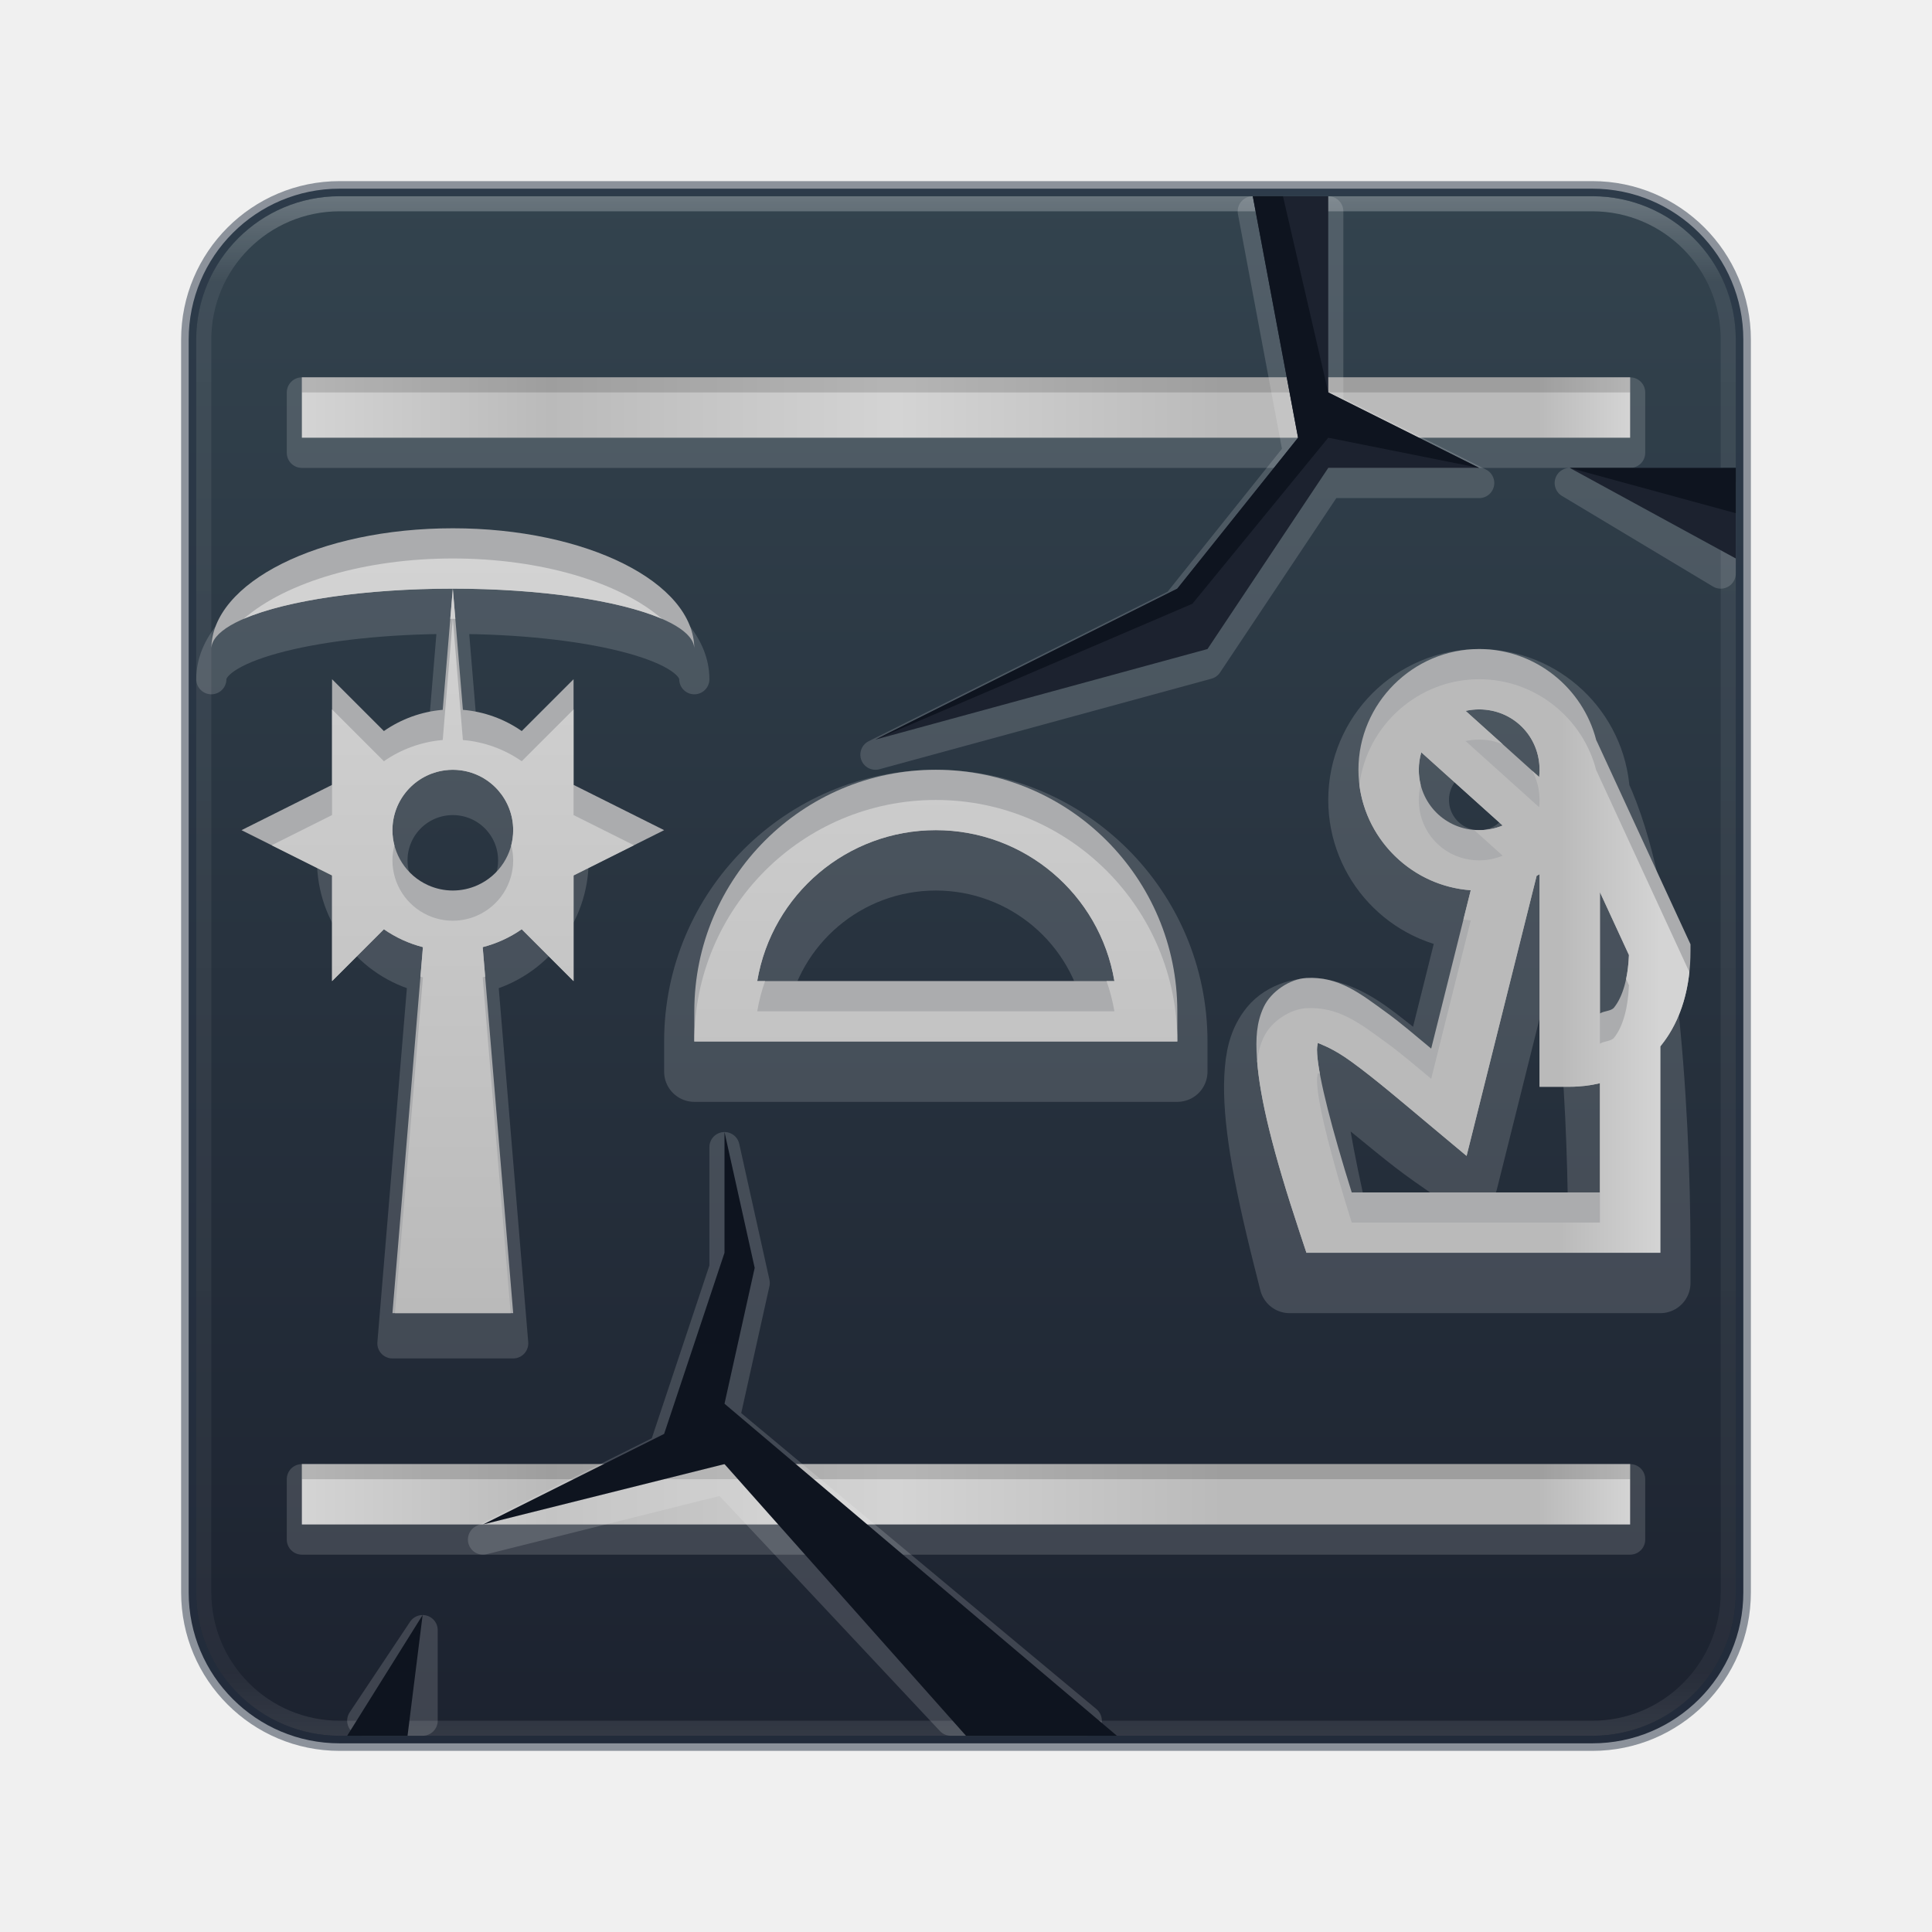
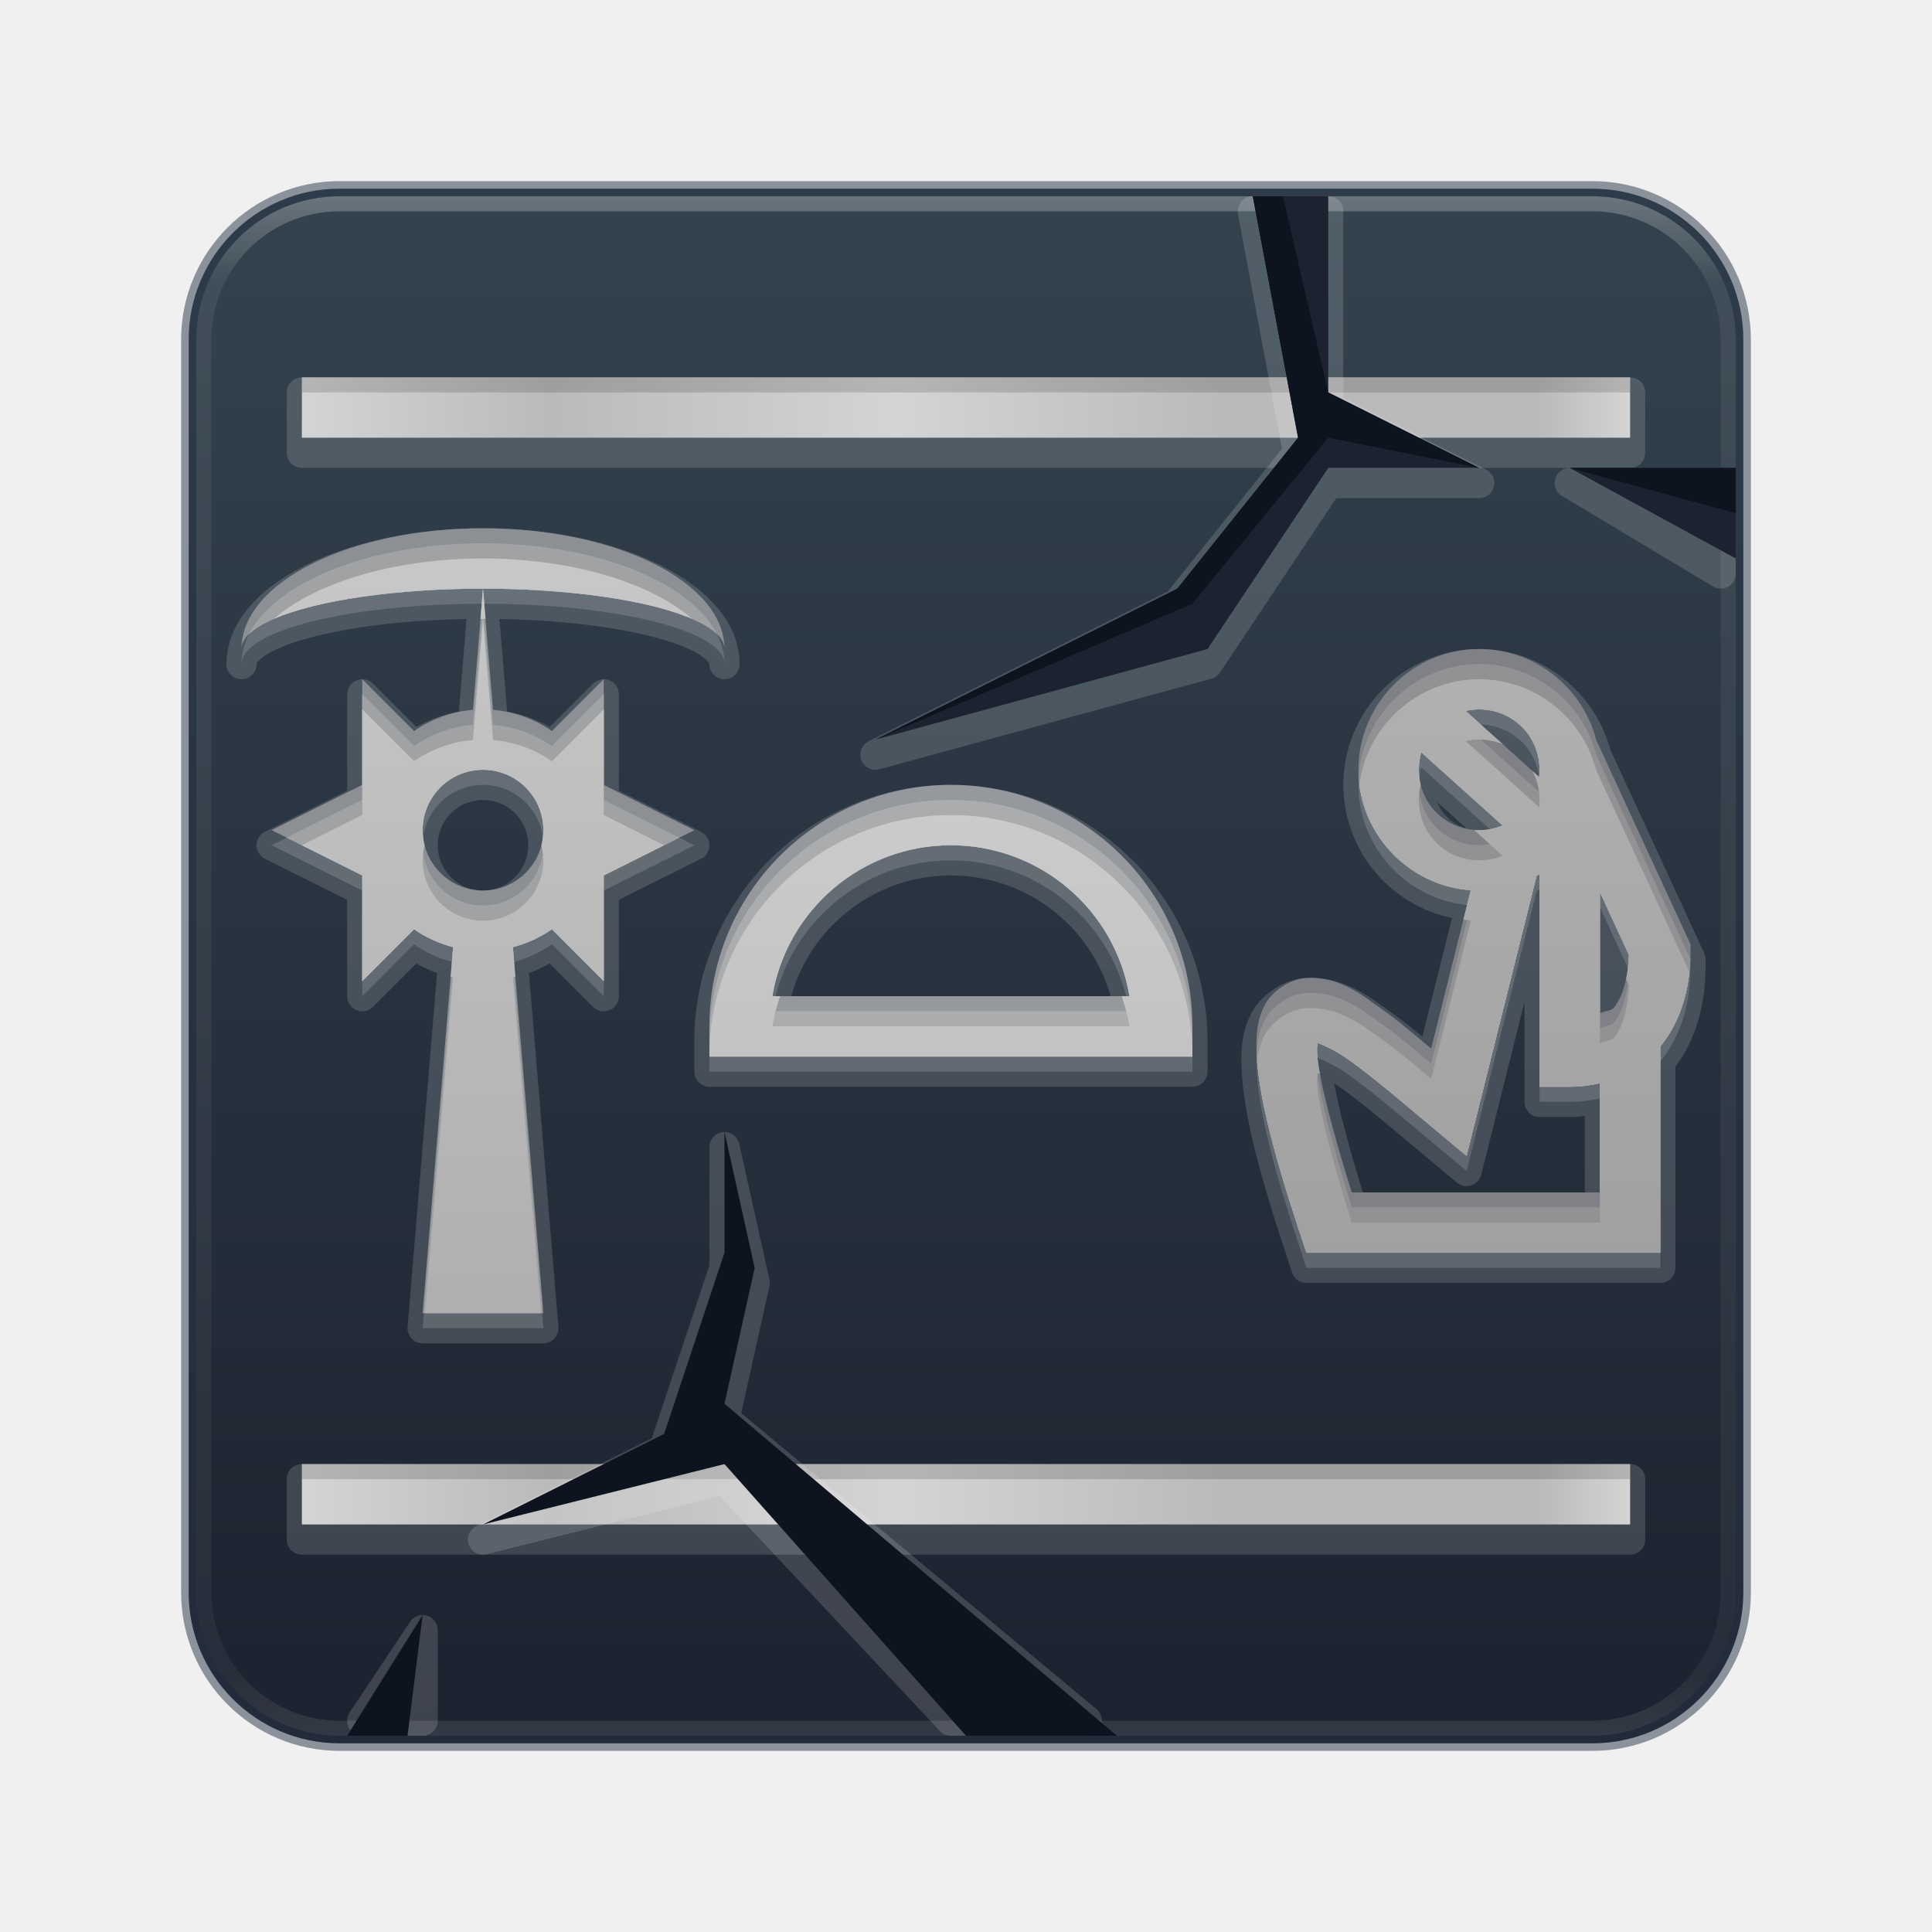
<svg xmlns="http://www.w3.org/2000/svg" xmlns:xlink="http://www.w3.org/1999/xlink" id="svg4379" height="128" width="128" version="1.1" xml:space="preserve">
  <defs id="defs4381">
    <linearGradient gradientTransform="matrix(2.72973,0,0,2.72973,-1.513512,-1.513486)" gradientUnits="userSpaceOnUse" xlink:href="#linearGradient3924-776" id="linearGradient3159" y2="43" x2="24" y1="5" x1="24" />
    <linearGradient id="linearGradient3924-776">
      <stop offset="0" style="stop-color:#ffffff;stop-opacity:1" id="stop3124" />
      <stop offset="0.063" style="stop-color:#ffffff;stop-opacity:0.235" id="stop3126" />
      <stop offset="0.951" style="stop-color:#ffffff;stop-opacity:0.157" id="stop3128" />
      <stop offset="1" style="stop-color:#ffffff;stop-opacity:0.392" id="stop3130" />
    </linearGradient>
    <linearGradient xlink:href="#linearGradient28" id="linearGradient882" x1="62.872" y1="15.907" x2="62.872" y2="118.427" gradientUnits="userSpaceOnUse" gradientTransform="translate(0,-3)" />
    <linearGradient id="linearGradient23">
      <stop style="stop-color:#d4d4d4;stop-opacity:1;" offset="0" id="stop22" />
      <stop style="stop-color:#bababa;stop-opacity:1;" offset="0.187" id="stop24" />
      <stop style="stop-color:#d4d4d4;stop-opacity:1;" offset="0.448" id="stop25" />
      <stop style="stop-color:#bababa;stop-opacity:1;" offset="0.694" id="stop26" />
      <stop style="stop-color:#bababa;stop-opacity:1;" offset="0.931" id="stop29" />
      <stop style="stop-color:#d4d4d4;stop-opacity:1;" offset="1" id="stop23" />
    </linearGradient>
    <linearGradient id="linearGradient8">
      <stop style="stop-color:#d4d4d4;stop-opacity:1;" offset="0" id="stop8" />
      <stop style="stop-color:#bababa;stop-opacity:1;" offset="1" id="stop9" />
    </linearGradient>
    <linearGradient id="linearGradient28">
      <stop id="stop27" offset="0" style="stop-color:#33434e;stop-opacity:1;" />
      <stop id="stop28" offset="1" style="stop-color:#1c222f;stop-opacity:1;" />
    </linearGradient>
-     <linearGradient xlink:href="#linearGradient8" id="linearGradient7" gradientUnits="userSpaceOnUse" gradientTransform="matrix(2,0,0,2,-2,-1)" x1="33" y1="19" x2="33" y2="44" />
-     <linearGradient xlink:href="#linearGradient8" id="linearGradient10" gradientUnits="userSpaceOnUse" gradientTransform="translate(-1)" x1="17" y1="18" x2="17" y2="44" />
-     <linearGradient xlink:href="#linearGradient23" id="linearGradient12" gradientUnits="userSpaceOnUse" x1="8" y1="13" x2="56" y2="13" gradientTransform="matrix(2,0,0,2,-2,-1)" />
    <linearGradient xlink:href="#linearGradient23" id="linearGradient15" x1="20" y1="102" x2="108" y2="102" gradientUnits="userSpaceOnUse" />
    <linearGradient xlink:href="#linearGradient23" id="linearGradient21" gradientUnits="userSpaceOnUse" x1="20" y1="102" x2="108" y2="102" />
+     <linearGradient xlink:href="#linearGradient8" id="linearGradient86" x1="63.5" y1="36" x2="63.5" y2="87.5" gradientUnits="userSpaceOnUse" />
  </defs>
  <rect width="103" height="103" rx="10" ry="10" x="12.5" y="12.5" id="rect5505-21-3" style="color:#000000;display:inline;overflow:visible;visibility:visible;fill:url(#linearGradient882);fill-opacity:1;fill-rule:nonzero;stroke:none;stroke-width:1;marker:none;enable-background:accumulate" />
+   <path id="path80" style="opacity:0.15;fill:#ffffff;fill-opacity:1;stroke:#ffffff;stroke-width:2;stroke-linecap:round;stroke-linejoin:round;stroke-opacity:1" d="m 32,36 a 16,8 0 0 0 -16,8 16,4 0 0 1 16,-4 16,4 0 0 1 16,4 16,8 0 0 0 -16,-8 z m 0,4 -0.668,8.027 a 8,8 0 0 0 -3.898,1.406 L 24,46 v 7 l -6,3 6,3 v 7 l 3.434,-3.434 A 8,8 0 0 0 30.02,63.75 L 28,88 h 8 L 33.98,63.75 a 8,8 0 0 0 2.586,-1.184 L 40,66 v -7 l 6,-3 -6,-3 v -7 l -3.434,3.434 a 8,8 0 0 0 -3.898,-1.406 z m 66,4 c -4.395,0 -8,3.605 -8,8 0,4.207 3.303,7.691 7.441,7.98 l -2.621,10.492 c -0.988,-0.816 -1.99,-1.684 -2.938,-2.371 -1.743,-1.264 -3.176,-2.426 -5.34,-2.305 -1.082,0.06 -2.331,0.888 -2.816,1.918 -0.486,1.03 -0.537,2.096 -0.453,3.383 0.168,2.574 1.048,6.166 2.828,11.531 L 86.555,84 H 110 V 70.328 c 0.021,-0.025 0.042,-0.052 0.062,-0.078 C 111.428,68.543 112,66.333 112,64 v -0.438 l -6.184,-13.402 a 2,2 0 0 0 -0.062,-0.125 C 104.871,46.58 101.718,44 98,44 Z m 0,4 c 2.233,0 4,1.767 4,4 0,0.163 -0.009,0.323 -0.027,0.48 L 97.102,48.098 C 97.389,48.033 97.691,48 98,48 Z m -3.836,2.844 5.391,4.848 C 99.079,55.889 98.553,56 98,56 c -2.233,0 -4,-1.767 -4,-4 0,-0.404 0.056,-0.791 0.164,-1.156 z M 32,52 A 4,4 0 0 1 32.523,52.035 4,4 0 0 1 36,56 4,4 0 0 1 33.637,59.648 4,4 0 0 1 32,60 4,4 0 0 1 30.363,59.648 4,4 0 0 1 28,56 4,4 0 0 1 31.477,52.035 4,4 0 0 1 32,52 Z m 31,1 A 16,16 0 0 0 47,69 v 2 H 79 V 69 A 16,16 0 0 0 63,53 Z m 0,4 A 12,12 0 0 1 74.832,67 H 51.168 A 12,12 0 0 1 63,57 Z m 39,1.918 V 73 h 2 c 0.694,0 1.364,-0.082 2,-0.234 V 80 H 89.555 c -1.295,-4.143 -2.184,-7.55 -2.289,-9.164 -0.032,-0.487 0.013,-0.504 0.043,-0.742 0.311,0.148 0.994,0.353 2.227,1.246 1.533,1.111 3.359,2.672 5.18,4.195 l 2.449,2.047 4.641,-18.555 c 0.065,-0.036 0.131,-0.072 0.195,-0.109 z m 4,1.191 1.922,4.164 c -0.057,1.494 -0.396,2.742 -0.984,3.477 -0.202,0.253 -0.683,0.218 -0.938,0.398 z" />
  <rect width="101" height="101" rx="9" ry="9" x="13.5" y="13.5" id="rect6741-7" style="opacity:0.3;fill:none;stroke:url(#linearGradient3159);stroke-width:1;stroke-linecap:round;stroke-linejoin:round;stroke-miterlimit:4;stroke-dasharray:none;stroke-dashoffset:0;stroke-opacity:1" />
  <rect width="103" height="103" rx="10" ry="10" x="12.5" y="12.5" id="rect5505-21-6" style="color:#000000;display:inline;overflow:visible;visibility:visible;opacity:0.5;fill:none;stroke:#273445;stroke-width:1;stroke-linecap:round;stroke-linejoin:round;stroke-miterlimit:4;stroke-dasharray:none;stroke-dashoffset:0;stroke-opacity:1;marker:none;enable-background:accumulate" />
-   <path id="path39-1" style="opacity:0.15;fill:#ffffff;fill-opacity:1;stroke:#ffffff;stroke-width:4;stroke-linecap:round;stroke-linejoin:round;stroke-dasharray:none;stroke-opacity:1" d="M 62,53 A 16,16 0 0 0 46,69 v 2 h 2 28 2 V 69 A 16,16 0 0 0 62,53 Z m 0,4 A 12,12 0 0 1 73.832,67 H 50.168 A 12,12 0 0 1 62,57 Z" />
-   <path id="path31-2" style="fill:#abacae;fill-opacity:1;stroke:none;stroke-width:4;stroke-linecap:round;stroke-linejoin:round;stroke-dasharray:none;stroke-opacity:1" d="M 62,51 A 16,16 0 0 0 46,67 v 2 h 2 28 2 V 67 A 16,16 0 0 0 62,51 Z m 0,4 A 12,12 0 0 1 73.832,65 H 50.168 A 12,12 0 0 1 62,55 Z" />
-   <path id="path52-9" style="fill:url(#linearGradient7);fill-opacity:1;stroke:none;stroke-width:4;stroke-linecap:round;stroke-linejoin:round;stroke-dasharray:none;stroke-opacity:1" d="M 62,53 A 16,16 0 0 0 46,69 h 2 28 2 A 16,16 0 0 0 62,53 Z m 0,2 A 12,12 0 0 1 73.832,65 H 73.312 a 12,12 0 0 1 0.52,2 H 50.168 A 12,12 0 0 1 50.688,65 H 50.168 A 12,12 0 0 1 62,55 Z" />
  <g id="g21" transform="translate(0,-75)">
    <rect style="opacity:0.15;fill:#ffffff;fill-opacity:1;stroke:#ffffff;stroke-width:2;stroke-linejoin:round;stroke-dasharray:none;stroke-opacity:1" id="rect19" width="88" height="4" x="20" y="101" rx="0" ry="0" />
    <rect style="fill:url(#linearGradient21);fill-opacity:1;stroke:none;stroke-linejoin:round" id="rect20" width="88" height="4" x="20" y="100" rx="0" ry="0" />
    <rect style="opacity:0.15;fill:#000000;fill-opacity:1;stroke:none;stroke-linejoin:round" id="rect21" width="88" height="1" x="20" y="100" />
  </g>
-   <g id="g34-3" transform="matrix(2,0,0,2,-2,-1)">
-     <path id="path41-1" style="opacity:0.15;fill:#ffffff;fill-opacity:1;stroke:#ffffff;stroke-linecap:round;stroke-linejoin:round;stroke-opacity:1" d="m 16,19 a 8,4 0 0 0 -8,4 8,2 0 0 1 8,-2 8,2 0 0 1 8,2 8,4 0 0 0 -8,-4 z m 0,2 -0.334,4.014 A 4,4 0 0 0 12,29 4,4 0 0 0 15.01,32.875 L 14,45 h 4 L 16.99,32.875 A 4,4 0 0 0 20,29 4,4 0 0 0 16.334,25.014 Z m 0,6 A 2,2 0 0 1 16.262,27.018 2,2 0 0 1 18,29 2,2 0 0 1 16.818,30.824 2,2 0 0 1 16,31 2,2 0 0 1 15.182,30.824 2,2 0 0 1 14,29 2,2 0 0 1 15.738,27.018 2,2 0 0 1 16,27 Z" />
-     <path id="path17-9" style="opacity:1;fill:#abacae;fill-opacity:1;stroke:none;stroke-linecap:round;stroke-linejoin:round;stroke-opacity:0.502" d="m 16,18 a 8,4 0 0 0 -8,4 8,2 0 0 1 8,-2 8,2 0 0 1 8,2 8,4 0 0 0 -8,-4 z m 0,2 -0.334,4.014 a 4,4 0 0 0 -1.949,0.703 L 12,23 v 3.5 L 9,28 12,29.5 V 33 l 1.717,-1.717 A 4,4 0 0 0 15.01,31.875 L 14,44 h 4 L 16.99,31.875 a 4,4 0 0 0 1.293,-0.592 L 20,33 V 29.5 L 23,28 20,26.5 V 23 l -1.717,1.717 a 4,4 0 0 0 -1.949,-0.703 z m 0,6 A 2,2 0 0 1 16.262,26.018 2,2 0 0 1 18,28 2,2 0 0 1 16.818,29.824 2,2 0 0 1 16,30 2,2 0 0 1 15.182,29.824 2,2 0 0 1 14,28 2,2 0 0 1 15.738,26.018 2,2 0 0 1 16,26 Z" />
-     <path id="path3-4" style="opacity:1;fill:url(#linearGradient10);fill-opacity:1;stroke:none;stroke-linecap:round;stroke-linejoin:round;stroke-opacity:0.502" d="M 16,19 A 8,4 0 0 0 9.072,21 8,2 0 0 1 16,20 8,2 0 0 1 22.928,21 8,4 0 0 0 16,19 Z m 0,1 -0.084,1 A 8,2 0 0 1 16,21 a 8,2 0 0 1 0.084,0 z m 0,1 -0.334,4.014 a 4,4 0 0 0 -1.949,0.703 L 12,24 v 2.5 1 l -2,1 2,1 v 1 2.5 l 1.717,-1.717 A 4,4 0 0 0 15.01,31.875 l -0.082,0.979 a 4,4 0 0 0 0.082,0.021 L 14.084,44 h 3.832 L 16.99,32.875 a 4,4 0 0 0 0.082,-0.021 L 16.99,31.875 a 4,4 0 0 0 1.293,-0.592 L 20,33 v -2.5 -1 l 2,-1 -2,-1 v -1 -2.5 l -1.717,1.717 a 4,4 0 0 0 -1.949,-0.703 z m 0,5 A 2,2 0 0 1 16.262,26.018 2,2 0 0 1 18,28 a 2,2 0 0 1 -0.064,0.504 2,2 0 0 1 0,0.002 A 2,2 0 0 1 18,29 2,2 0 0 1 16.818,30.824 2,2 0 0 1 16,31 2,2 0 0 1 15.182,30.824 2,2 0 0 1 14,29 a 2,2 0 0 1 0.064,-0.494 2,2 0 0 1 0,-0.002 A 2,2 0 0 1 14,28 2,2 0 0 1 15.738,26.018 2,2 0 0 1 16,26 Z" />
-   </g>
-   <path id="path38-4" style="opacity:0.15;fill:#ffffff;fill-opacity:1;stroke:#ffffff;stroke-width:4;stroke-linecap:round;stroke-linejoin:round;stroke-dasharray:none;stroke-opacity:1" d="m 98,45 a 8,8 0 0 0 -8,8 8,8 0 0 0 7.441,7.98 l -2.633,10.535 c -0.786,-0.637 -1.498,-1.187 -2.312,-1.828 -1.636,-1.288 -3.076,-2.529 -5.102,-2.852 -1.013,-0.161 -2.442,0.202 -3.227,1.16 -0.785,0.958 -0.991,2.07 -1.055,3.367 -0.126,2.595 0.473,6.297 1.949,12.129 L 85.441,85 H 110 v -2 c 0,-5.067 -0.25,-11.124 -0.887,-16.727 -0.612,-5.388 -1.514,-10.301 -3.129,-13.762 A 8,8 0 0 0 98,45 Z m 0,4 a 4,4 0 0 1 4,3.973 4,4 0 0 1 0,0.027 2,2 0 0 0 0,0.027 A 4,4 0 0 1 98,57 4,4 0 0 1 94,53 4,4 0 0 1 98,49 Z m 5.758,9.551 c 0.567,2.363 1.04,5.196 1.379,8.176 0.538,4.734 0.703,9.749 0.758,14.273 H 88.688 c -1.017,-4.395 -1.65,-7.965 -1.578,-9.441 0.021,-0.421 0.028,-0.341 0.074,-0.508 0.457,0.198 1.515,0.738 2.84,1.781 1.52,1.197 3.198,2.668 4.832,3.809 l 2.379,1.66 4.566,-18.262 h 0.004 a 8,8 0 0 0 1.953,-1.488 z" />
-   <path id="path4-5" style="baseline-shift:baseline;display:inline;overflow:visible;vector-effect:none;fill:#abacae;stroke-width:2;stroke-linecap:round;enable-background:accumulate;stop-color:#000000" d="m 98,43 c -4.395,0 -8,3.605 -8,8 0,4.207 3.303,7.691 7.441,7.98 l -2.621,10.492 c -0.988,-0.816 -1.99,-1.684 -2.938,-2.371 -1.743,-1.264 -3.176,-2.426 -5.34,-2.305 -1.082,0.06 -2.331,0.888 -2.816,1.918 -0.486,1.03 -0.537,2.096 -0.453,3.383 0.168,2.574 1.048,6.166 2.828,11.531 L 86.555,83 H 110 V 69.328 c 0.021,-0.025 0.042,-0.052 0.062,-0.078 C 111.428,67.543 112,65.333 112,63 v -0.438 l -6.184,-13.402 a 2,2 0 0 0 -0.062,-0.125 C 104.871,45.58 101.718,43 98,43 Z m 0,4 c 2.233,0 4,1.767 4,4 0,0.163 -0.009,0.323 -0.027,0.48 L 97.102,47.098 C 97.389,47.033 97.691,47 98,47 Z m -3.836,2.844 5.391,4.848 C 99.079,54.889 98.553,55 98,55 c -2.233,0 -4,-1.767 -4,-4 0,-0.404 0.056,-0.791 0.164,-1.156 z M 102,57.918 V 72 h 2 c 0.694,0 1.364,-0.082 2,-0.234 V 79 H 89.555 c -1.295,-4.143 -2.184,-7.55 -2.289,-9.164 -0.032,-0.487 0.013,-0.504 0.043,-0.742 0.311,0.148 0.994,0.353 2.227,1.246 1.533,1.111 3.359,2.672 5.18,4.195 l 2.449,2.047 4.641,-18.555 c 0.065,-0.036 0.131,-0.072 0.195,-0.109 z m 4,1.191 1.922,4.164 c -0.057,1.494 -0.396,2.742 -0.984,3.477 -0.202,0.253 -0.683,0.218 -0.938,0.398 z" />
-   <path id="path7-0" style="baseline-shift:baseline;display:inline;overflow:visible;vector-effect:none;fill:url(#linearGradient12);stroke-width:2;stroke-linecap:round;enable-background:accumulate;stop-color:#000000" d="m 98,45 c -4.056,0 -7.44,3.071 -7.938,7 0.474,3.747 3.574,6.714 7.379,6.98 l -0.488,1.949 c 0.161,0.021 0.324,0.039 0.488,0.051 l -2.621,10.492 c -0.988,-0.816 -1.99,-1.684 -2.938,-2.371 -1.743,-1.264 -3.176,-2.426 -5.34,-2.305 -1.082,0.06 -2.331,0.888 -2.816,1.918 -0.241,0.511 -0.374,1.03 -0.438,1.582 0.199,2.56 1.078,6.104 2.812,11.332 L 86.555,83 H 110 v -11.672 -2 c 0.021,-0.025 0.042,-0.052 0.062,-0.078 1.088,-1.36 1.671,-3.037 1.863,-4.844 1.4e-4,-0.001 -1.3e-4,-0.003 0,-0.004 l -6.109,-13.242 a 2,2 0 0 0 -0.062,-0.125 C 104.871,47.58 101.718,45 98,45 Z m 0,2 c 2.233,0 4,1.767 4,4 0,0.163 -0.009,0.323 -0.027,0.48 l -0.461,-0.414 C 101.822,51.637 102,52.296 102,53 c 0,0.163 -0.009,0.323 -0.027,0.48 L 97.102,49.098 C 97.389,49.033 97.691,49 98,49 c 0.554,0 1.082,0.111 1.559,0.309 L 97.102,47.098 C 97.389,47.033 97.691,47 98,47 Z m -3.836,2.844 5.391,4.848 C 99.079,54.889 98.553,55 98,55 97.885,55 97.773,54.994 97.66,54.984 l 1.895,1.707 C 99.079,56.889 98.553,57 98,57 95.767,57 94,55.233 94,53 94,52.653 94.041,52.316 94.121,51.996 94.041,51.678 94,51.345 94,51 c 0,-0.404 0.056,-0.791 0.164,-1.156 z M 102,57.918 v 2 V 72 h 2 c 0.694,0 1.364,-0.082 2,-0.234 v 2 V 79 81 H 89.555 c -1.295,-4.143 -2.184,-7.55 -2.289,-9.164 -0.032,-0.487 0.013,-0.504 0.043,-0.742 0.04,0.019 0.085,0.041 0.137,0.062 -0.095,-0.519 -0.156,-0.964 -0.18,-1.32 -0.032,-0.487 0.013,-0.504 0.043,-0.742 0.311,0.148 0.994,0.353 2.227,1.246 1.533,1.111 3.359,2.672 5.18,4.195 l 2.449,2.047 4.641,-18.555 c 0.065,-0.036 0.131,-0.072 0.195,-0.109 z m 4,1.191 1.922,4.164 c -0.022,0.572 -0.085,1.109 -0.188,1.594 l 0.188,0.406 c -0.057,1.494 -0.396,2.742 -0.984,3.477 -0.202,0.253 -0.683,0.218 -0.938,0.398 v -2 -6.039 z" />
+   <path id="path17-9" style="fill:#95989d;fill-opacity:1;stroke:none;stroke-width:2;stroke-linecap:round;stroke-linejoin:round;stroke-opacity:0.502" d="m 32,35 a 16,8 0 0 0 -16,8 16,4 0 0 1 16,-4 16,4 0 0 1 16,4 16,8 0 0 0 -16,-8 z m 0,4 -0.668,8.027 a 8,8 0 0 0 -3.898,1.406 L 24,45 v 7 l -6,3 6,3 v 7 l 3.434,-3.434 A 8,8 0 0 0 30.02,62.75 L 28,87 h 8 L 33.98,62.75 a 8,8 0 0 0 2.586,-1.184 L 40,65 v -7 l 6,-3 -6,-3 v -7 l -3.434,3.434 a 8,8 0 0 0 -3.898,-1.406 z m 66,4 c -4.395,0 -8,3.605 -8,8 0,4.207 3.303,7.691 7.441,7.98 l -2.621,10.492 c -0.988,-0.816 -1.99,-1.684 -2.938,-2.371 -1.743,-1.264 -3.176,-2.426 -5.34,-2.305 -1.082,0.06 -2.331,0.888 -2.816,1.918 -0.486,1.03 -0.537,2.096 -0.453,3.383 0.168,2.574 1.048,6.166 2.828,11.531 L 86.555,83 H 110 V 69.328 c 0.021,-0.025 0.042,-0.052 0.062,-0.078 C 111.428,67.543 112,65.333 112,63 v -0.438 l -6.184,-13.402 a 2,2 0 0 0 -0.062,-0.125 C 104.871,45.58 101.718,43 98,43 Z m 0,4 c 2.233,0 4,1.767 4,4 0,0.163 -0.009,0.323 -0.027,0.48 L 97.102,47.098 C 97.389,47.033 97.691,47 98,47 Z m -3.836,2.844 5.391,4.848 C 99.079,54.889 98.553,55 98,55 c -2.233,0 -4,-1.767 -4,-4 0,-0.404 0.056,-0.791 0.164,-1.156 z M 32,51 A 4,4 0 0 1 32.523,51.035 4,4 0 0 1 36,55 4,4 0 0 1 33.637,58.648 4,4 0 0 1 32,59 4,4 0 0 1 30.363,58.648 4,4 0 0 1 28,55 4,4 0 0 1 31.477,51.035 4,4 0 0 1 32,51 Z m 31,1 A 16,16 0 0 0 47,68 v 2 H 79 V 68 A 16,16 0 0 0 63,52 Z m 0,4 A 12,12 0 0 1 74.832,66 H 51.168 A 12,12 0 0 1 63,56 Z m 39,1.918 V 72 h 2 c 0.694,0 1.364,-0.082 2,-0.234 V 79 H 89.555 c -1.295,-4.143 -2.184,-7.55 -2.289,-9.164 -0.032,-0.487 0.013,-0.504 0.043,-0.742 0.311,0.148 0.994,0.353 2.227,1.246 1.533,1.111 3.359,2.672 5.18,4.195 l 2.449,2.047 4.641,-18.555 c 0.065,-0.036 0.131,-0.072 0.195,-0.109 z m 4,1.191 1.922,4.164 c -0.057,1.494 -0.396,2.742 -0.984,3.477 -0.202,0.253 -0.683,0.218 -0.938,0.398 z" />
  <g id="g18" transform="translate(0,-3)">
    <rect style="opacity:0.15;fill:#ffffff;fill-opacity:1;stroke:#ffffff;stroke-width:2;stroke-linejoin:round;stroke-dasharray:none;stroke-opacity:1" id="rect18" width="88" height="4" x="20" y="101" rx="0" ry="0" />
    <rect style="fill:url(#linearGradient15);fill-opacity:1;stroke:none;stroke-linejoin:round" id="rect12" width="88" height="4" x="20" y="100" rx="0" ry="0" />
    <rect style="opacity:0.15;fill:#000000;fill-opacity:1;stroke:none;stroke-linejoin:round" id="rect16" width="88" height="1" x="20" y="100" />
  </g>
  <g id="g40" transform="translate(0,-3)">
    <path style="opacity:0.15;fill:#ffffff;fill-opacity:1;stroke:#ffffff;stroke-width:2;stroke-linejoin:round;stroke-opacity:1" d="M 72,117 48,97 50,88 48,79 v 8 l -4,12 -12,6 16,-4 15,16 z" id="path10" />
    <path style="opacity:1;fill:#0e141f;fill-opacity:1;stroke:none;stroke-width:2;stroke-linejoin:round" d="M 74,118 48,96 50,87 48,78 v 8 l -4,12 -12,6 16,-4 16,18 z" id="path8" />
  </g>
  <g id="g41" transform="translate(0,-3)">
    <path style="opacity:0.15;fill:#ffffff;fill-opacity:1;stroke:#ffffff;stroke-width:2;stroke-linejoin:round;stroke-opacity:1" d="m 24,117 4,-6 v 6 z" id="path22" />
    <path style="opacity:1;fill:#0e141f;fill-opacity:1;stroke:none;stroke-width:2;stroke-linejoin:round" d="m 23,118 5,-8 -1,8 z" id="path9" />
  </g>
  <g id="g39" transform="translate(0,-3)">
    <path style="opacity:0.15;fill:#ffffff;fill-opacity:1;stroke:#ffffff;stroke-width:2;stroke-linejoin:round;stroke-opacity:1" d="m 88,17 v 13 l 10,5 H 88 L 80,47 58,53 78,43 86,33 83,17 Z" id="path24" />
    <path style="opacity:1;fill:#1c222f;fill-opacity:1;stroke:none;stroke-width:2;stroke-linejoin:round" d="m 88,16 v 13 l 10,5 H 88 L 80,46 58,52 78,42 86,32 83,16 Z" id="path5" />
    <path style="opacity:1;fill:#0e141f;fill-opacity:1;stroke:none;stroke-width:2;stroke-linejoin:round;stroke-opacity:1" d="m 83,16 h 2 l 3,13 10,5 -10,-2 -9,11 -21,9 20,-10 8,-10 z" id="path33" />
  </g>
  <g id="g38" transform="translate(0,-3)">
    <path style="opacity:0.15;fill:#ffffff;fill-opacity:1;stroke:#ffffff;stroke-width:2;stroke-linejoin:round;stroke-opacity:1" d="m 104,35 h 10 v 6 z" id="path25" />
    <path style="opacity:1;fill:#1c222f;fill-opacity:1;stroke:none;stroke-width:2;stroke-linejoin:round" d="m 104,34 h 11 v 6 z" id="path6" />
    <path style="opacity:1;fill:#0e141f;fill-opacity:1;stroke:none;stroke-width:2;stroke-linejoin:round;stroke-opacity:1" d="m 104,34 h 11 v 3 z" id="path35" />
  </g>
+   <path id="path82" style="opacity:0.15;fill:#ffffff;fill-opacity:1;stroke:none;stroke-width:2;stroke-linecap:round;stroke-linejoin:round;stroke-opacity:1" d="m 32,36 a 16,8 0 0 0 -16,8 16,4 0 0 1 16,-4 16,4 0 0 1 16,4 16,8 0 0 0 -16,-8 z m 0,4 -0.668,8.027 a 8,8 0 0 0 -3.898,1.406 L 24,46 v 7 l -6,3 6,3 v 7 l 3.434,-3.434 A 8,8 0 0 0 30.02,63.75 L 28,88 h 8 L 33.98,63.75 a 8,8 0 0 0 2.586,-1.184 L 40,66 v -7 l 6,-3 -6,-3 v -7 l -3.434,3.434 a 8,8 0 0 0 -3.898,-1.406 z m 66,4 c -4.395,0 -8,3.605 -8,8 0,4.207 3.303,7.691 7.441,7.98 l -2.621,10.492 c -0.988,-0.816 -1.99,-1.684 -2.938,-2.371 -1.743,-1.264 -3.176,-2.426 -5.34,-2.305 -1.082,0.06 -2.331,0.888 -2.816,1.918 -0.486,1.03 -0.537,2.096 -0.453,3.383 0.168,2.574 1.048,6.166 2.828,11.531 L 86.555,84 H 110 V 70.328 c 0.021,-0.025 0.042,-0.052 0.062,-0.078 C 111.428,68.543 112,66.333 112,64 v -0.438 l -6.184,-13.402 a 2,2 0 0 0 -0.062,-0.125 C 104.871,46.58 101.718,44 98,44 Z m 0,4 c 2.233,0 4,1.767 4,4 0,0.163 -0.009,0.323 -0.027,0.48 L 97.102,48.098 C 97.389,48.033 97.691,48 98,48 Z m -3.836,2.844 5.391,4.848 C 99.079,55.889 98.553,56 98,56 c -2.233,0 -4,-1.767 -4,-4 0,-0.404 0.056,-0.791 0.164,-1.156 z M 32,52 A 4,4 0 0 1 32.523,52.035 4,4 0 0 1 36,56 4,4 0 0 1 33.637,59.648 4,4 0 0 1 32,60 4,4 0 0 1 30.363,59.648 4,4 0 0 1 28,56 4,4 0 0 1 31.477,52.035 4,4 0 0 1 32,52 Z m 31,1 A 16,16 0 0 0 47,69 v 2 H 79 V 69 A 16,16 0 0 0 63,53 Z m 0,4 A 12,12 0 0 1 74.832,67 H 51.168 A 12,12 0 0 1 63,57 Z m 39,1.918 V 73 h 2 c 0.694,0 1.364,-0.082 2,-0.234 V 80 H 89.555 c -1.295,-4.143 -2.184,-7.55 -2.289,-9.164 -0.032,-0.487 0.013,-0.504 0.043,-0.742 0.311,0.148 0.994,0.353 2.227,1.246 1.533,1.111 3.359,2.672 5.18,4.195 l 2.449,2.047 4.641,-18.555 c 0.065,-0.036 0.131,-0.072 0.195,-0.109 z m 4,1.191 1.922,4.164 c -0.057,1.494 -0.396,2.742 -0.984,3.477 -0.202,0.253 -0.683,0.218 -0.938,0.398 z" />
+   <path id="path67" style="opacity:1;fill:#abacae;fill-opacity:1;stroke-width:2;stroke-linecap:round" d="M 32,36 A 16,8 0 0 0 16.508,42 16,4 0 0 1 32,39 16,4 0 0 1 47.492,42 16,8 0 0 0 32,36 Z m 0,3 -0.084,1 A 16,4 0 0 1 32,40 a 16,4 0 0 1 0.084,0 z m 0,1 -0.668,8.027 a 8,8 0 0 0 -3.898,1.406 L 24,46 v 6 1 l -5,2.5 5,2.5 v 1 6 l 3.434,-3.434 A 8,8 0 0 0 30.02,62.75 L 29.938,63.729 A 8,8 0 0 0 30.02,63.75 L 28.084,87 h 7.832 L 33.98,63.75 a 8,8 0 0 0 0.082,-0.021 L 33.98,62.75 a 8,8 0 0 0 2.586,-1.184 L 40,65 V 59 58 L 45,55.5 40,53 v -1 -6 l -3.434,3.434 a 8,8 0 0 0 -3.898,-1.406 z m 66,4 c -4.227,0 -7.723,3.335 -7.984,7.5 0.249,3.98 3.453,7.203 7.426,7.48 l -0.244,0.979 c 0.081,0.008 0.162,0.016 0.244,0.021 l -2.621,10.492 c -0.988,-0.816 -1.99,-1.684 -2.938,-2.371 -1.743,-1.264 -3.176,-2.426 -5.34,-2.305 -1.082,0.06 -2.331,0.888 -2.816,1.918 -0.302,0.639 -0.436,1.293 -0.475,2.004 0.005,0.124 0.013,0.25 0.021,0.379 0.168,2.574 1.048,6.166 2.828,11.531 L 86.555,83 H 110 v -12.672 -1 c 0.021,-0.025 0.042,-0.052 0.062,-0.078 1.259,-1.574 1.844,-3.577 1.928,-5.709 v -0.002 l -6.174,-13.379 a 2,2 0 0 0 -0.062,-0.125 C 104.871,46.58 101.718,44 98,44 Z m 0,3 c 2.233,0 4,1.767 4,4 0,0.163 -0.009,0.323 -0.027,0.48 l -0.006,-0.006 C 101.989,51.646 102,51.822 102,52 c 0,0.163 -0.009,0.323 -0.027,0.48 L 97.102,48.098 C 97.389,48.033 97.691,48 98,48 c 0.035,0 0.07,0.001 0.105,0.002 L 97.102,47.098 C 97.389,47.033 97.691,47 98,47 Z m -3.836,2.844 5.391,4.848 c -0.265,0.11 -0.546,0.194 -0.838,0.246 l 0.838,0.754 C 99.079,55.889 98.553,56 98,56 95.767,56 94,54.233 94,52 94,51.83 94.01,51.662 94.029,51.498 94.01,51.335 94,51.169 94,51 c 0,-0.404 0.056,-0.791 0.164,-1.156 z M 32,51 A 4,4 0 0 1 32.523,51.035 4,4 0 0 1 36,55 a 4,4 0 0 1 -0.033,0.508 4,4 0 0 1 0,0.002 A 4,4 0 0 1 36,56 4,4 0 0 1 33.637,59.648 4,4 0 0 1 32,60 4,4 0 0 1 30.363,59.648 4,4 0 0 1 28,56 a 4,4 0 0 1 0.033,-0.49 4,4 0 0 1 0,-0.002 A 4,4 0 0 1 28,55 4,4 0 0 1 31.477,51.035 4,4 0 0 1 32,51 Z m 31,2 A 16,16 0 0 0 47,69 v 1 H 79 V 69 A 16,16 0 0 0 63,53 Z m 0,3 a 12,12 0 0 1 11.832,10 h -0.213 a 12,12 0 0 1 0.213,1 H 51.168 a 12,12 0 0 1 0.213,-1 h -0.213 A 12,12 0 0 1 63,56 Z m 39,1.918 v 1 V 72 h 2 c 0.694,0 1.364,-0.082 2,-0.234 v 1 V 79 80 H 89.555 c -1.295,-4.143 -2.184,-7.55 -2.289,-9.164 -0.028,-0.424 0.003,-0.492 0.031,-0.66 -0.014,-0.121 -0.024,-0.234 -0.031,-0.34 -0.032,-0.487 0.013,-0.504 0.043,-0.742 0.311,0.148 0.994,0.353 2.227,1.246 1.533,1.111 3.359,2.672 5.18,4.195 l 2.449,2.047 4.641,-18.555 c 0.065,-0.036 0.131,-0.072 0.195,-0.109 z m 4,1.191 1.922,4.164 c -0.011,0.296 -0.033,0.581 -0.066,0.855 l 0.066,0.145 c -0.057,1.494 -0.396,2.742 -0.984,3.477 -0.202,0.253 -0.683,0.218 -0.938,0.398 v -1 -7.039 z" />
+   <path id="path83" style="opacity:1;fill:url(#linearGradient86);fill-opacity:1;stroke:none;stroke-width:2;stroke-linecap:round;stroke-linejoin:round;stroke-opacity:0.502" d="M 32,37 A 16,8 0 0 0 18.145,41 16,4 0 0 1 32,39 16,4 0 0 1 45.855,41 16,8 0 0 0 32,37 Z m 0,2 -0.166,2 A 16,4 0 0 1 32,41 a 16,4 0 0 1 0.166,0 z m 0,2 -0.668,8.027 a 8,8 0 0 0 -3.898,1.406 L 24,47 v 5 2 l -4,2 4,2 v 2 5 l 3.434,-3.434 A 8,8 0 0 0 30.02,62.75 l -0.162,1.957 A 8,8 0 0 0 30.02,64.75 L 28.166,87 h 7.668 L 33.98,64.75 a 8,8 0 0 0 0.162,-0.043 L 33.98,62.75 a 8,8 0 0 0 2.586,-1.184 L 40,65 v -5 -2 l 4,-2 -4,-2 v -2 -5 l -3.434,3.434 a 8,8 0 0 0 -3.898,-1.406 z m 66,4 c -4.056,0 -7.44,3.071 -7.938,7 0.474,3.747 3.574,6.714 7.379,6.98 l -0.488,1.951 c 0.161,0.021 0.324,0.037 0.488,0.049 l -2.621,10.492 c -0.988,-0.816 -1.99,-1.684 -2.938,-2.371 -1.743,-1.264 -3.176,-2.426 -5.34,-2.305 -1.082,0.06 -2.331,0.888 -2.816,1.918 -0.241,0.511 -0.376,1.03 -0.439,1.582 0.199,2.56 1.079,6.104 2.814,11.332 L 86.555,83 H 110 v -11.672 -2 c 0.021,-0.025 0.042,-0.052 0.062,-0.078 1.088,-1.36 1.672,-3.038 1.865,-4.844 v -0.002 l -6.111,-13.244 a 2,2 0 0 0 -0.062,-0.125 C 104.871,47.58 101.718,45 98,45 Z m 0,2 c 2.233,0 4,1.767 4,4 0,0.163 -0.009,0.323 -0.027,0.48 l -0.459,-0.412 C 101.824,51.639 102,52.296 102,53 c 0,0.163 -0.009,0.323 -0.027,0.48 L 97.102,49.098 C 97.389,49.033 97.691,49 98,49 c 0.554,0 1.08,0.109 1.557,0.307 L 97.102,47.098 C 97.389,47.033 97.691,47 98,47 Z m -3.836,2.844 5.391,4.848 C 99.079,54.889 98.553,55 98,55 97.885,55 97.771,54.996 97.658,54.986 l 1.896,1.705 C 99.079,56.889 98.553,57 98,57 95.767,57 94,55.233 94,53 94,52.653 94.041,52.318 94.121,51.998 94.041,51.68 94,51.345 94,51 c 0,-0.404 0.056,-0.791 0.164,-1.156 z M 32,51 A 4,4 0 0 1 32.523,51.035 4,4 0 0 1 36,55 4,4 0 0 1 35.871,56.002 4,4 0 0 1 36,57 4,4 0 0 1 33.637,60.648 4,4 0 0 1 32,61 4,4 0 0 1 30.363,60.648 4,4 0 0 1 28,57 4,4 0 0 1 28.127,56 4,4 0 0 1 28,55 4,4 0 0 1 31.477,51.035 4,4 0 0 1 32,51 Z m 31,3 A 16,16 0 0 0 47,70 H 79 A 16,16 0 0 0 63,54 Z m 0,2 a 12,12 0 0 1 11.832,10 h -0.518 a 12,12 0 0 1 0.518,2 H 51.168 a 12,12 0 0 1 0.518,-2 H 51.168 A 12,12 0 0 1 63,56 Z m 39,1.918 v 2 V 72 h 2 c 0.694,0 1.364,-0.082 2,-0.234 v 2 V 79 81 H 89.555 c -1.295,-4.143 -2.184,-7.55 -2.289,-9.164 -0.032,-0.487 0.013,-0.504 0.043,-0.742 0.04,0.019 0.085,0.039 0.137,0.061 -0.095,-0.519 -0.156,-0.962 -0.18,-1.318 -0.032,-0.487 0.013,-0.504 0.043,-0.742 0.311,0.148 0.994,0.353 2.227,1.246 1.533,1.111 3.359,2.672 5.18,4.195 l 2.449,2.047 4.641,-18.555 c 0.065,-0.036 0.131,-0.072 0.195,-0.109 z m 4,1.191 1.922,4.164 c -0.022,0.572 -0.085,1.109 -0.188,1.594 l 0.188,0.406 c -0.057,1.494 -0.396,2.742 -0.984,3.477 -0.202,0.253 -0.683,0.218 -0.938,0.398 v -2 -6.039 z" />
+   <path style="opacity:0.15;fill:#000000;fill-opacity:1;stroke:none;stroke-width:2;stroke-linecap:round;stroke-linejoin:round;stroke-opacity:0.502" d="m 98,43 c -4.395,0 -8,3.605 -8,8 0,4.207 3.303,7.691 7.441,7.98 l -2.621,10.492 c -0.988,-0.816 -1.99,-1.684 -2.938,-2.371 -1.743,-1.264 -3.176,-2.426 -5.34,-2.305 -1.082,0.06 -2.331,0.888 -2.816,1.918 -0.486,1.03 -0.537,2.096 -0.453,3.383 0.168,2.574 1.048,6.166 2.828,11.531 L 86.555,83 H 110 V 69.328 c 0.021,-0.025 0.042,-0.052 0.062,-0.078 C 111.428,67.543 112,65.333 112,63 v -0.438 l -6.184,-13.402 a 2,2 0 0 0 -0.062,-0.125 C 104.871,45.58 101.718,43 98,43 Z m 0,4 c 2.233,0 4,1.767 4,4 0,0.163 -0.009,0.323 -0.027,0.48 L 97.102,47.098 C 97.389,47.033 97.691,47 98,47 Z m -3.836,2.844 5.391,4.848 C 99.079,54.889 98.553,55 98,55 c -2.233,0 -4,-1.767 -4,-4 0,-0.404 0.056,-0.791 0.164,-1.156 z M 102,57.918 V 72 h 2 c 0.694,0 1.364,-0.082 2,-0.234 V 79 H 89.555 c -1.295,-4.143 -2.184,-7.55 -2.289,-9.164 -0.032,-0.487 0.013,-0.504 0.043,-0.742 0.311,0.148 0.994,0.353 2.227,1.246 1.533,1.111 3.359,2.672 5.18,4.195 l 2.449,2.047 4.641,-18.555 c 0.065,-0.036 0.131,-0.072 0.195,-0.109 z m 4,1.191 1.922,4.164 c -0.057,1.494 -0.396,2.742 -0.984,3.477 -0.202,0.253 -0.683,0.218 -0.938,0.398 z" id="path88" />
+   <path id="path87" style="opacity:0.06;fill:#000000;fill-opacity:1;stroke:none;stroke-width:2;stroke-linecap:round;stroke-linejoin:round;stroke-opacity:0.502" d="m 32,35 a 16,8 0 0 0 -16,8 16,4 0 0 1 16,-4 16,4 0 0 1 16,4 16,8 0 0 0 -16,-8 z m 0,4 -0.668,8.027 a 8,8 0 0 0 -3.898,1.406 L 24,45 v 7 l -6,3 6,3 v 7 l 3.434,-3.434 A 8,8 0 0 0 30.02,62.75 L 28,87 h 8 L 33.98,62.75 a 8,8 0 0 0 2.586,-1.184 L 40,65 v -7 l 6,-3 -6,-3 v -7 l -3.434,3.434 a 8,8 0 0 0 -3.898,-1.406 z m 0,12 A 4,4 0 0 1 32.523,51.035 4,4 0 0 1 36,55 4,4 0 0 1 33.637,58.648 4,4 0 0 1 32,59 4,4 0 0 1 30.363,58.648 4,4 0 0 1 28,55 4,4 0 0 1 31.477,51.035 4,4 0 0 1 32,51 Z" />
</svg>
